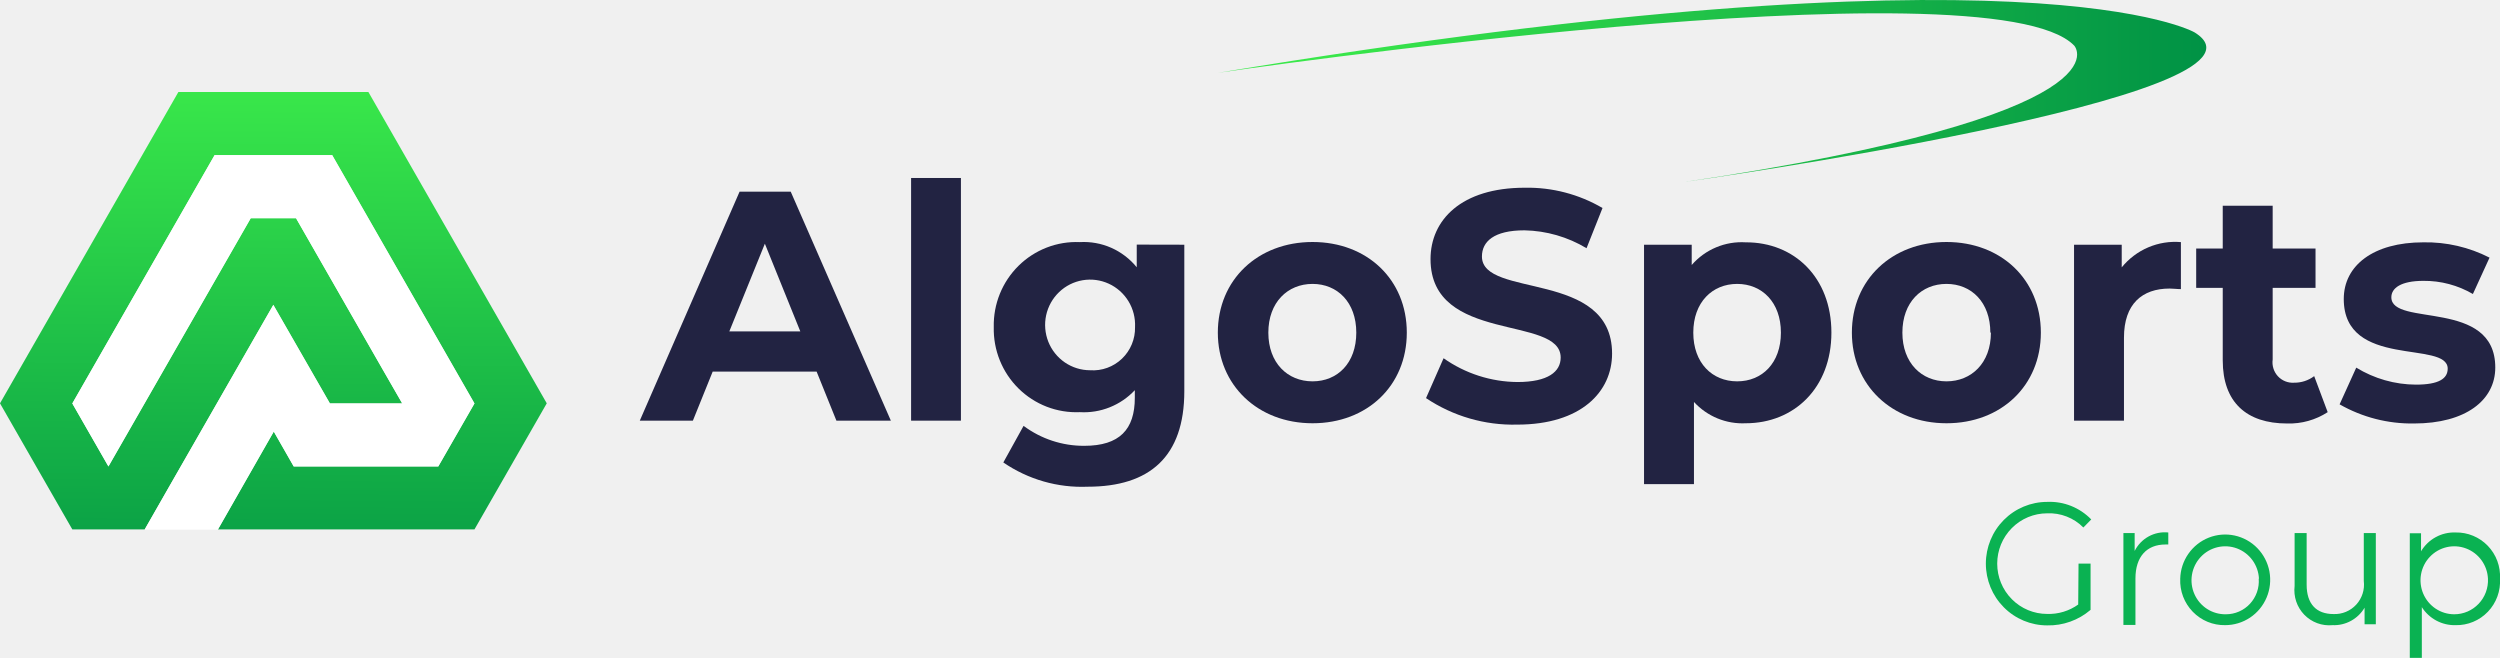
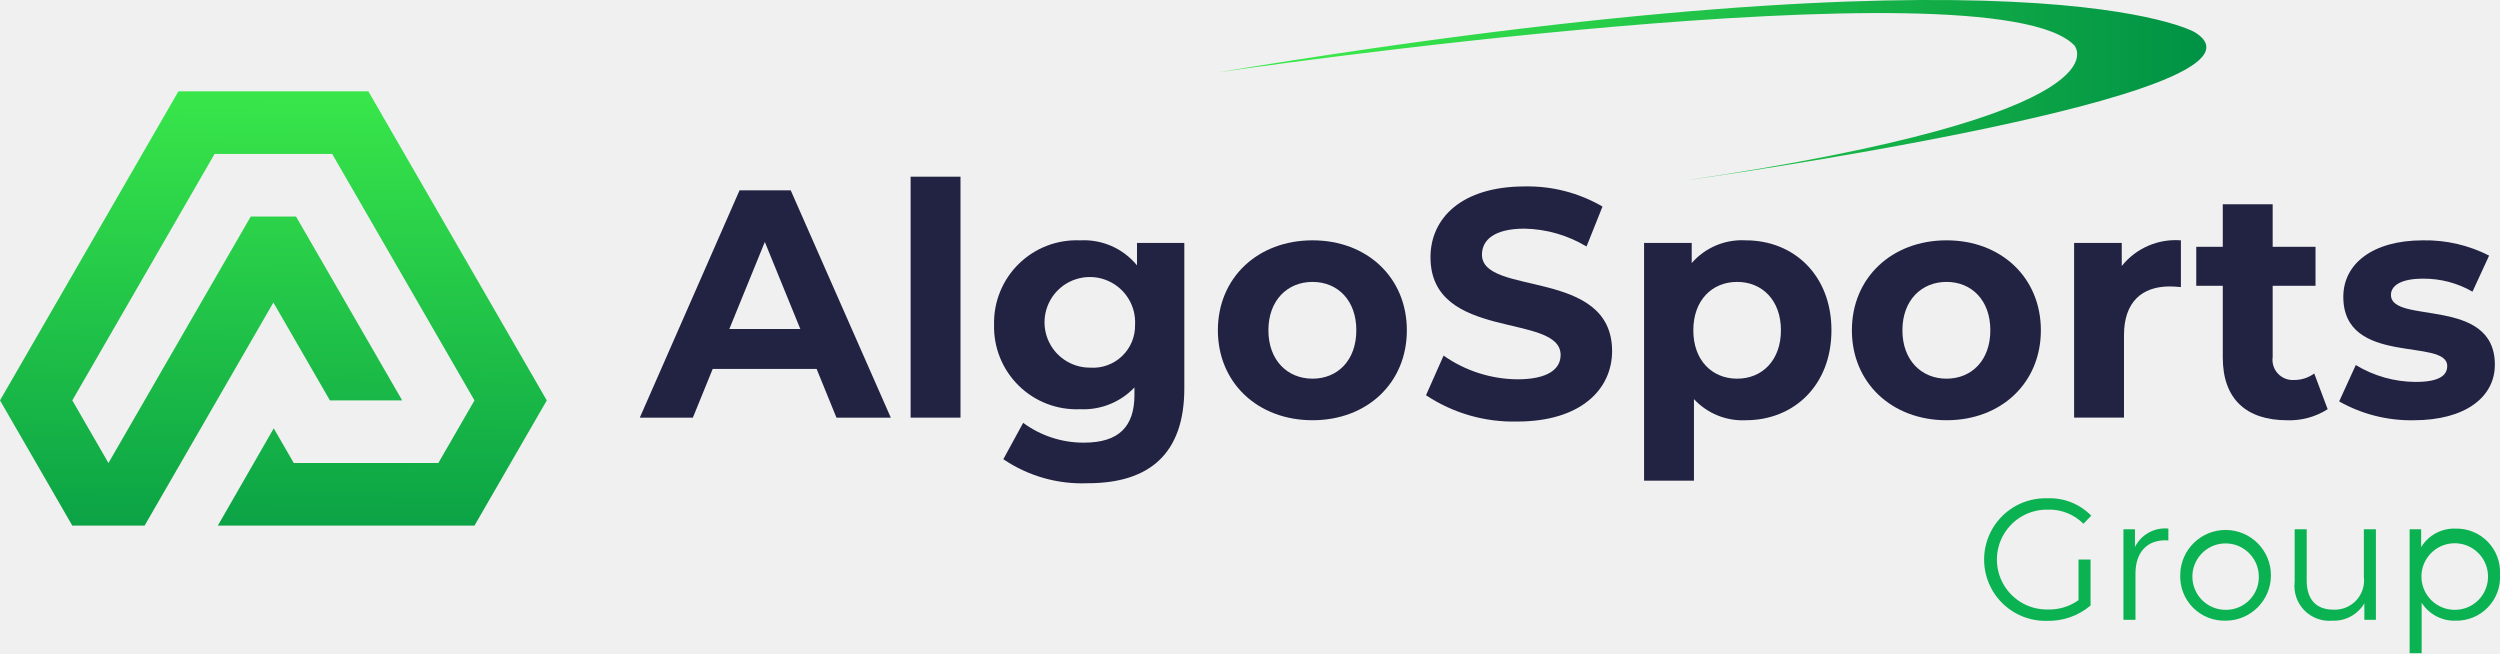
- <svg xmlns="http://www.w3.org/2000/svg" width="190" height="50" viewBox="0 0 190 50" fill="none">
-   <g clip-path="url(#clip0_15:2)">
-     <path fill-rule="evenodd" clip-rule="evenodd" d="M19.055 16.575L8.241 35.44L5.497 30.653L16.311 11.779H21.807H25.244L36.058 30.653L33.314 35.44H27.817H23.184H22.329L20.807 32.788L16.558 40.236H30.57H34.177H36.058L41.554 30.653L30.741 11.779L27.997 6.991H25.116H13.558L10.814 11.779L0 30.653L2.744 35.44L5.497 40.236H7.377H10.993L12.797 37.084L20.773 23.162L25.073 30.653H30.57L29.031 27.966L22.5 16.575H19.055Z" fill="url(#paint0_linear_15:2)" />
-     <path fill-rule="evenodd" clip-rule="evenodd" d="M25.244 11.796H16.311L5.497 30.67L8.241 35.457L19.055 16.592H22.5L29.022 27.983L30.57 30.67H25.073L20.773 23.179L12.797 37.093L10.993 40.253H16.559L20.807 32.805L22.32 35.457H33.305L36.058 30.67L25.244 11.796Z" fill="white" />
-     <path d="M62.063 28.242H54.164L52.659 31.97H48.624L56.207 14.569H60.096L67.705 31.97H63.567L62.063 28.242ZM60.823 25.185L58.13 18.521L55.429 25.185H60.823Z" fill="#222342" />
-     <path d="M69.243 13.527H73.03V31.97H69.243V13.527Z" fill="#222342" />
-     <path d="M90.008 18.598V29.731C90.008 34.7 87.383 36.99 82.665 36.99C80.386 37.086 78.138 36.44 76.253 35.147L77.792 32.366C79.128 33.36 80.747 33.892 82.408 33.882C85.084 33.882 86.246 32.642 86.246 30.231V29.654C85.713 30.223 85.062 30.667 84.34 30.955C83.618 31.244 82.842 31.37 82.066 31.324C81.208 31.361 80.351 31.22 79.549 30.91C78.747 30.599 78.017 30.126 77.404 29.52C76.79 28.914 76.308 28.187 75.985 27.385C75.662 26.583 75.506 25.723 75.526 24.858C75.507 23.994 75.664 23.134 75.987 22.333C76.311 21.532 76.794 20.807 77.407 20.202C78.02 19.596 78.75 19.124 79.551 18.814C80.352 18.504 81.209 18.363 82.066 18.4C82.886 18.353 83.705 18.501 84.457 18.833C85.208 19.166 85.871 19.672 86.392 20.312V18.59L90.008 18.598ZM86.263 24.858C86.296 24.171 86.123 23.489 85.768 22.902C85.412 22.314 84.89 21.848 84.269 21.562C83.648 21.276 82.956 21.184 82.282 21.298C81.609 21.412 80.984 21.726 80.49 22.201C79.995 22.675 79.653 23.288 79.507 23.96C79.362 24.632 79.419 25.333 79.672 25.972C79.926 26.611 80.363 27.159 80.928 27.545C81.494 27.931 82.161 28.138 82.844 28.139C83.287 28.17 83.732 28.108 84.15 27.956C84.568 27.804 84.95 27.567 85.272 27.258C85.594 26.949 85.848 26.576 86.019 26.163C86.189 25.75 86.273 25.305 86.263 24.858V24.858Z" fill="#222342" />
-     <path d="M92.555 25.28C92.555 21.259 95.599 18.392 99.753 18.392C103.908 18.392 106.917 21.25 106.917 25.28C106.917 29.309 103.908 32.168 99.753 32.168C95.599 32.168 92.555 29.275 92.555 25.28ZM103.078 25.28C103.078 22.972 101.642 21.577 99.753 21.577C97.864 21.577 96.394 22.972 96.394 25.28C96.394 27.587 97.855 28.982 99.753 28.982C101.651 28.982 103.078 27.596 103.078 25.28Z" fill="#222342" />
-     <path d="M108.378 30.257L109.712 27.226C111.359 28.388 113.318 29.019 115.328 29.034C117.662 29.034 118.611 28.242 118.611 27.174C118.611 23.919 108.72 26.149 108.72 19.692C108.72 16.73 111.046 14.267 115.884 14.267C117.956 14.227 119.999 14.76 121.791 15.809L120.577 18.865C119.149 18.006 117.522 17.537 115.858 17.505C113.525 17.505 112.627 18.366 112.627 19.494C112.627 22.697 122.518 20.484 122.518 26.873C122.518 29.783 120.158 32.271 115.303 32.271C112.844 32.332 110.426 31.629 108.378 30.257V30.257Z" fill="#222342" />
-     <path d="M139.187 25.28C139.187 29.482 136.349 32.168 132.673 32.168C131.94 32.204 131.208 32.077 130.529 31.798C129.85 31.518 129.24 31.092 128.741 30.549V36.792H124.946V18.598H128.57V20.139C129.078 19.555 129.711 19.096 130.423 18.798C131.134 18.499 131.904 18.369 132.673 18.417C136.349 18.4 139.187 21.078 139.187 25.28ZM135.349 25.28C135.349 22.972 133.913 21.577 132.024 21.577C130.135 21.577 128.69 22.972 128.69 25.28C128.69 27.587 130.126 28.982 132.024 28.982C133.922 28.982 135.349 27.596 135.349 25.28V25.28Z" fill="#222342" />
-     <path d="M140.743 25.28C140.743 21.259 143.778 18.392 147.932 18.392C152.087 18.392 155.105 21.25 155.105 25.28C155.105 29.309 152.087 32.168 147.932 32.168C143.778 32.168 140.743 29.275 140.743 25.28ZM151.266 25.28C151.266 22.972 149.83 21.577 147.932 21.577C146.035 21.577 144.581 22.972 144.581 25.28C144.581 27.587 146.043 28.982 147.932 28.982C149.822 28.982 151.309 27.596 151.309 25.28H151.266Z" fill="#222342" />
-     <path d="M165.748 18.4V21.973C165.432 21.973 165.192 21.93 164.893 21.93C162.807 21.93 161.422 23.093 161.422 25.659V31.97H157.627V18.598H161.251V20.32C161.79 19.657 162.48 19.135 163.264 18.8C164.047 18.466 164.9 18.328 165.748 18.4Z" fill="#222342" />
-     <path d="M176.904 31.324C175.985 31.92 174.909 32.22 173.818 32.185C170.732 32.185 168.928 30.567 168.928 27.389V21.879H166.91V18.891H168.928V15.636H172.723V18.891H175.98V21.879H172.723V27.32C172.691 27.549 172.71 27.781 172.778 28.001C172.846 28.221 172.963 28.423 173.118 28.593C173.274 28.762 173.465 28.894 173.678 28.979C173.89 29.064 174.119 29.101 174.348 29.085C174.898 29.093 175.436 28.918 175.878 28.586L176.904 31.324Z" fill="#222342" />
-     <path d="M177.81 30.73L179.075 27.94C180.443 28.779 182.013 29.226 183.614 29.232C185.367 29.232 186.025 28.767 186.025 28.018C186.025 25.831 178.126 28.07 178.126 22.723C178.126 20.191 180.357 18.417 184.178 18.417C185.923 18.385 187.649 18.784 189.205 19.58L187.94 22.344C186.798 21.677 185.498 21.332 184.178 21.345C182.469 21.345 181.742 21.896 181.742 22.593C181.742 24.875 189.641 22.662 189.641 27.932C189.641 30.42 187.384 32.185 183.469 32.185C181.488 32.217 179.534 31.715 177.81 30.73V30.73Z" fill="#222342" />
-     <path d="M157.969 42.836H158.883V46.349C157.964 47.137 156.79 47.557 155.584 47.529C154.348 47.529 153.163 47.035 152.289 46.154C151.415 45.274 150.925 44.081 150.925 42.836C150.925 41.592 151.415 40.398 152.289 39.518C153.163 38.638 154.348 38.144 155.584 38.144C156.204 38.115 156.823 38.22 157.401 38.45C157.978 38.68 158.501 39.03 158.935 39.478L158.336 40.09C157.977 39.727 157.547 39.444 157.073 39.259C156.599 39.073 156.091 38.99 155.584 39.013C154.577 39.013 153.611 39.416 152.9 40.133C152.188 40.85 151.788 41.822 151.788 42.836C151.788 43.85 152.188 44.823 152.9 45.539C153.611 46.257 154.577 46.659 155.584 46.659C156.426 46.687 157.255 46.436 157.943 45.945L157.969 42.836Z" fill="#0AB252" />
-     <path d="M164.79 40.468V41.381H164.577C163.157 41.381 162.294 42.302 162.294 43.964V47.494H161.379V40.511H162.234V41.872C162.469 41.405 162.839 41.02 163.295 40.77C163.752 40.519 164.273 40.414 164.79 40.468V40.468Z" fill="#0AB252" />
-     <path d="M165.697 43.981C165.713 43.304 165.928 42.647 166.314 42.092C166.7 41.537 167.239 41.109 167.866 40.861C168.492 40.614 169.176 40.558 169.834 40.7C170.491 40.843 171.093 41.177 171.562 41.662C172.032 42.147 172.349 42.761 172.475 43.426C172.6 44.092 172.527 44.78 172.266 45.404C172.005 46.029 171.567 46.562 171.006 46.937C170.446 47.311 169.789 47.511 169.116 47.511C168.657 47.52 168.202 47.434 167.777 47.259C167.353 47.083 166.969 46.822 166.648 46.491C166.328 46.16 166.078 45.767 165.914 45.336C165.751 44.904 165.677 44.443 165.697 43.981V43.981ZM171.681 43.981C171.657 43.474 171.485 42.985 171.187 42.575C170.889 42.166 170.478 41.854 170.005 41.678C169.532 41.503 169.018 41.472 168.527 41.589C168.037 41.706 167.591 41.966 167.247 42.337C166.902 42.708 166.674 43.172 166.59 43.673C166.506 44.174 166.571 44.688 166.776 45.152C166.981 45.616 167.317 46.009 167.742 46.282C168.167 46.554 168.663 46.694 169.167 46.685C169.511 46.686 169.852 46.615 170.168 46.477C170.484 46.339 170.768 46.137 171.002 45.883C171.237 45.629 171.416 45.329 171.53 45.002C171.644 44.675 171.689 44.327 171.663 43.981H171.681Z" fill="#0AB252" />
-     <path d="M180.562 40.511V47.443H179.708V46.186C179.458 46.608 179.1 46.954 178.671 47.187C178.242 47.42 177.758 47.533 177.271 47.512C176.877 47.549 176.479 47.498 176.107 47.36C175.736 47.222 175.399 47.003 175.123 46.717C174.846 46.431 174.637 46.086 174.51 45.708C174.384 45.33 174.343 44.928 174.39 44.532V40.511H175.305V44.438C175.305 45.919 176.057 46.668 177.348 46.668C177.671 46.682 177.993 46.624 178.291 46.5C178.59 46.376 178.858 46.187 179.077 45.948C179.296 45.709 179.46 45.424 179.559 45.114C179.658 44.804 179.688 44.477 179.648 44.154V40.511H180.562Z" fill="#0AB252" />
-     <path d="M190 43.981C190.027 44.441 189.96 44.902 189.801 45.334C189.643 45.766 189.397 46.16 189.08 46.492C188.763 46.824 188.381 47.086 187.958 47.261C187.535 47.437 187.081 47.522 186.623 47.512C186.115 47.525 185.612 47.406 185.163 47.166C184.714 46.926 184.333 46.574 184.059 46.143V50H183.144V40.529H183.999V41.898C184.269 41.445 184.655 41.073 185.117 40.822C185.579 40.57 186.099 40.448 186.623 40.468C187.079 40.458 187.532 40.543 187.953 40.718C188.375 40.892 188.756 41.152 189.073 41.482C189.391 41.812 189.636 42.204 189.796 42.634C189.955 43.064 190.025 43.523 190 43.981ZM189.085 43.981C189.062 43.476 188.892 42.989 188.596 42.581C188.3 42.172 187.892 41.86 187.422 41.683C186.952 41.505 186.44 41.471 185.951 41.584C185.462 41.697 185.016 41.952 184.669 42.318C184.322 42.683 184.09 43.143 184 43.641C183.911 44.138 183.968 44.651 184.165 45.116C184.362 45.581 184.69 45.978 185.109 46.257C185.528 46.536 186.019 46.684 186.521 46.685C186.868 46.685 187.211 46.615 187.531 46.478C187.85 46.34 188.138 46.139 188.378 45.886C188.618 45.634 188.804 45.334 188.926 45.007C189.047 44.68 189.101 44.331 189.085 43.981V43.981Z" fill="#0AB252" />
-     <path d="M127.946 13.837C127.946 13.837 174.63 7.31 166.791 2.463C166.791 2.463 154.506 -4.761 92.555 5.536C92.555 5.536 151.292 -3.074 157.635 3.461C157.635 3.444 162.422 8.705 127.946 13.837Z" fill="url(#paint1_linear_15:2)" />
-   </g>
+ <svg xmlns="http://www.w3.org/2000/svg" width="222.257" height="58.073" viewBox="0 0 222.257 58.073">
  <defs>
-     <linearGradient id="paint0_linear_15:2" x1="20.944" y1="6.75" x2="20.649" y2="48.605" gradientUnits="userSpaceOnUse">
-       <stop stop-color="#39E74A" />
+     <style>.a{fill-rule:evenodd;fill:url(#a);}.b{fill:#222342;}.c{fill:#0ab252;}.d{fill:url(#b);}</style>
+     <linearGradient id="a" x1="24.496" y1="7.842" x2="24.162" y2="56.451" gradientUnits="userSpaceOnUse">
+       <stop offset="0" stop-color="#39e74a" />
      <stop offset="1" stop-color="#009245" />
    </linearGradient>
-     <linearGradient id="paint1_linear_15:2" x1="92.555" y1="6.914" x2="167.68" y2="6.914" gradientUnits="userSpaceOnUse">
-       <stop offset="0.11" stop-color="#39E74A" />
+     <linearGradient id="b" x1="108.27" y1="8.033" x2="196.151" y2="8.033" gradientUnits="userSpaceOnUse">
+       <stop offset="0.111" stop-color="#39e74a" />
      <stop offset="1" stop-color="#009245" />
    </linearGradient>
-     <clipPath id="clip0_15:2">
-       <rect width="190" height="50" fill="white" />
-     </clipPath>
  </defs>
+   <polygon class="a" points="22.292 19.251 9.642 41.162 9.642 41.162 6.428 35.596 19.078 13.684 25.506 13.684 29.531 13.684 42.182 35.597 38.97 41.162 38.969 41.162 32.542 41.162 32.542 41.162 27.123 41.162 26.116 41.162 24.337 38.08 19.366 46.728 35.755 46.728 35.755 46.728 39.978 46.728 42.182 46.728 48.61 35.597 48.61 35.596 35.959 13.684 32.746 8.118 29.384 8.118 29.384 8.118 15.864 8.118 12.651 13.684 12.652 13.684 0 35.596 3.215 41.162 6.428 46.728 8.633 46.728 12.856 46.728 14.968 43.069 24.305 26.896 29.329 35.596 35.755 35.596 33.96 32.485 26.318 19.251 22.292 19.251" />
+   <path class="b" d="M72.6,32.799H63.361l-1.763,4.331H56.88L65.749,16.92h4.548l8.898,20.209H74.363Zm-1.45-3.551-3.155-7.737L64.84,29.248Z" />
+   <path class="b" d="M80.956,15.708h4.435V37.129H80.956Z" />
+   <path class="b" d="M105.289,21.598V34.531c0,5.774-3.07,8.43-8.585,8.43a12.459,12.459,0,0,1-7.505-2.136l1.763-3.233a9.044,9.044,0,0,0,5.401,1.761c3.127,0,4.492-1.444,4.492-4.244v-.664a6.247,6.247,0,0,1-4.833,1.935,7.333,7.333,0,0,1-7.647-7.506,7.333,7.333,0,0,1,7.647-7.506,6.097,6.097,0,0,1,5.06,2.223V21.598Zm-4.378,7.275a4.028,4.028,0,1,0-4.009,3.811A3.739,3.739,0,0,0,100.911,28.872Z" />
+   <path class="b" d="M108.273,29.363c0-4.677,3.553-7.997,8.414-7.997s8.386,3.32,8.386,7.997S121.548,37.36,116.687,37.36,108.273,34.04,108.273,29.363Zm12.309,0c0-2.685-1.678-4.301-3.894-4.301s-3.923,1.617-3.923,4.301,1.705,4.302,3.923,4.302S120.581,32.048,120.581,29.363Z" />
+   <path class="b" d="M126.776,35.137l1.563-3.522a11.581,11.581,0,0,0,6.566,2.107c2.73,0,3.838-.924,3.838-2.165,0-3.782-11.569-1.184-11.569-8.69,0-3.436,2.728-6.293,8.386-6.293a13.188,13.188,0,0,1,6.907,1.79l-1.421,3.551a11.111,11.111,0,0,0-5.515-1.588c-2.73,0-3.781,1.04-3.781,2.31,0,3.724,11.57,1.155,11.57,8.574,0,3.378-2.758,6.265-8.443,6.265A14.026,14.026,0,0,1,126.776,35.137Z" />
+   <path class="b" d="M162.821,29.363c0,4.879-3.326,7.997-7.618,7.997a5.892,5.892,0,0,1-4.606-1.877V42.73h-4.434V21.598h4.235v1.79a5.901,5.901,0,0,1,4.805-2.021C159.494,21.366,162.821,24.484,162.821,29.363Zm-4.491,0c0-2.685-1.678-4.301-3.895-4.301s-3.894,1.617-3.894,4.301,1.677,4.302,3.894,4.302S158.329,32.048,158.329,29.363Z" />
+   <path class="b" d="M164.638,29.363c0-4.677,3.554-7.997,8.415-7.997s8.386,3.32,8.386,7.997-3.524,7.997-8.386,7.997S164.638,34.04,164.638,29.363Zm12.309,0c0-2.685-1.678-4.301-3.894-4.301s-3.923,1.617-3.923,4.301,1.705,4.302,3.923,4.302S176.947,32.048,176.947,29.363Z" />
+   <path class="b" d="M193.888,21.366v4.157c-.369-.029-.653-.058-.994-.058-2.445,0-4.065,1.357-4.065,4.33v7.333h-4.435V21.598h4.235v2.05A6.13,6.13,0,0,1,193.888,21.366Z" />
+   <path class="b" d="M206.936,36.379a6.266,6.266,0,0,1-3.61.982c-3.61,0-5.714-1.877-5.714-5.572v-6.38h-2.359V21.944h2.359V18.162h4.435v3.782h3.81V25.408h-3.81v6.323a1.799,1.799,0,0,0,1.904,2.05,2.956,2.956,0,0,0,1.791-.578Z" />
+   <path class="b" d="M207.958,35.686l1.478-3.233a10.34,10.34,0,0,0,5.315,1.501c2.047,0,2.814-.548,2.814-1.415,0-2.541-9.238.058-9.238-6.149,0-2.945,2.615-5.023,7.078-5.023a12.413,12.413,0,0,1,5.884,1.357l-1.478,3.205a8.678,8.678,0,0,0-4.406-1.155c-1.99,0-2.843.635-2.843,1.444,0,2.656,9.238.086,9.238,6.207,0,2.887-2.643,4.937-7.22,4.937A12.975,12.975,0,0,1,207.958,35.686Z" />
+   <path class="c" d="M184.787,49.747h1.07v4.086a5.768,5.768,0,0,1-3.875,1.362,5.45,5.45,0,1,1,.016-10.896,5.158,5.158,0,0,1,3.92,1.546l-.694.719a4.267,4.267,0,0,0-3.181-1.255,4.439,4.439,0,1,0-.015,8.877,4.517,4.517,0,0,0,2.759-.827Z" />
+   <path class="c" d="M192.775,46.992v1.056c-.091,0-.181-.015-.256-.015-1.659,0-2.669,1.071-2.669,2.969v4.102h-1.07v-8.05h1.025V48.63A2.982,2.982,0,0,1,192.775,46.992Z" />
+   <path class="c" d="M193.828,51.078a4.033,4.033,0,1,1,4.041,4.102A3.93,3.93,0,0,1,193.828,51.078Zm6.98,0a2.953,2.953,0,1,0-2.939,3.138A2.915,2.915,0,0,0,200.809,51.078Z" />
+   <path class="c" d="M211.224,47.054v8.05h-1.025V53.635a3.144,3.144,0,0,1-2.85,1.545,3.095,3.095,0,0,1-3.347-3.458V47.054h1.07v4.561c0,1.714.875,2.586,2.383,2.586a2.6,2.6,0,0,0,2.698-2.923V47.054Z" />
+   <path class="c" d="M222.257,51.078a3.87,3.87,0,0,1-3.95,4.102,3.447,3.447,0,0,1-3.015-1.592v4.484h-1.07V47.054h1.024v1.591a3.441,3.441,0,0,1,3.061-1.652A3.866,3.866,0,0,1,222.257,51.078Zm-1.07,0a2.96,2.96,0,1,0-2.955,3.138A2.944,2.944,0,0,0,221.187,51.078Z" />
+   <path class="d" d="M149.672,16.066s54.608-7.581,45.442-13.206c0,0-14.372-8.393-86.844,3.572,0,0,68.707-10.035,76.133-2.41C184.403,4.023,189.982,10.112,149.672,16.066Z" />
</svg>
